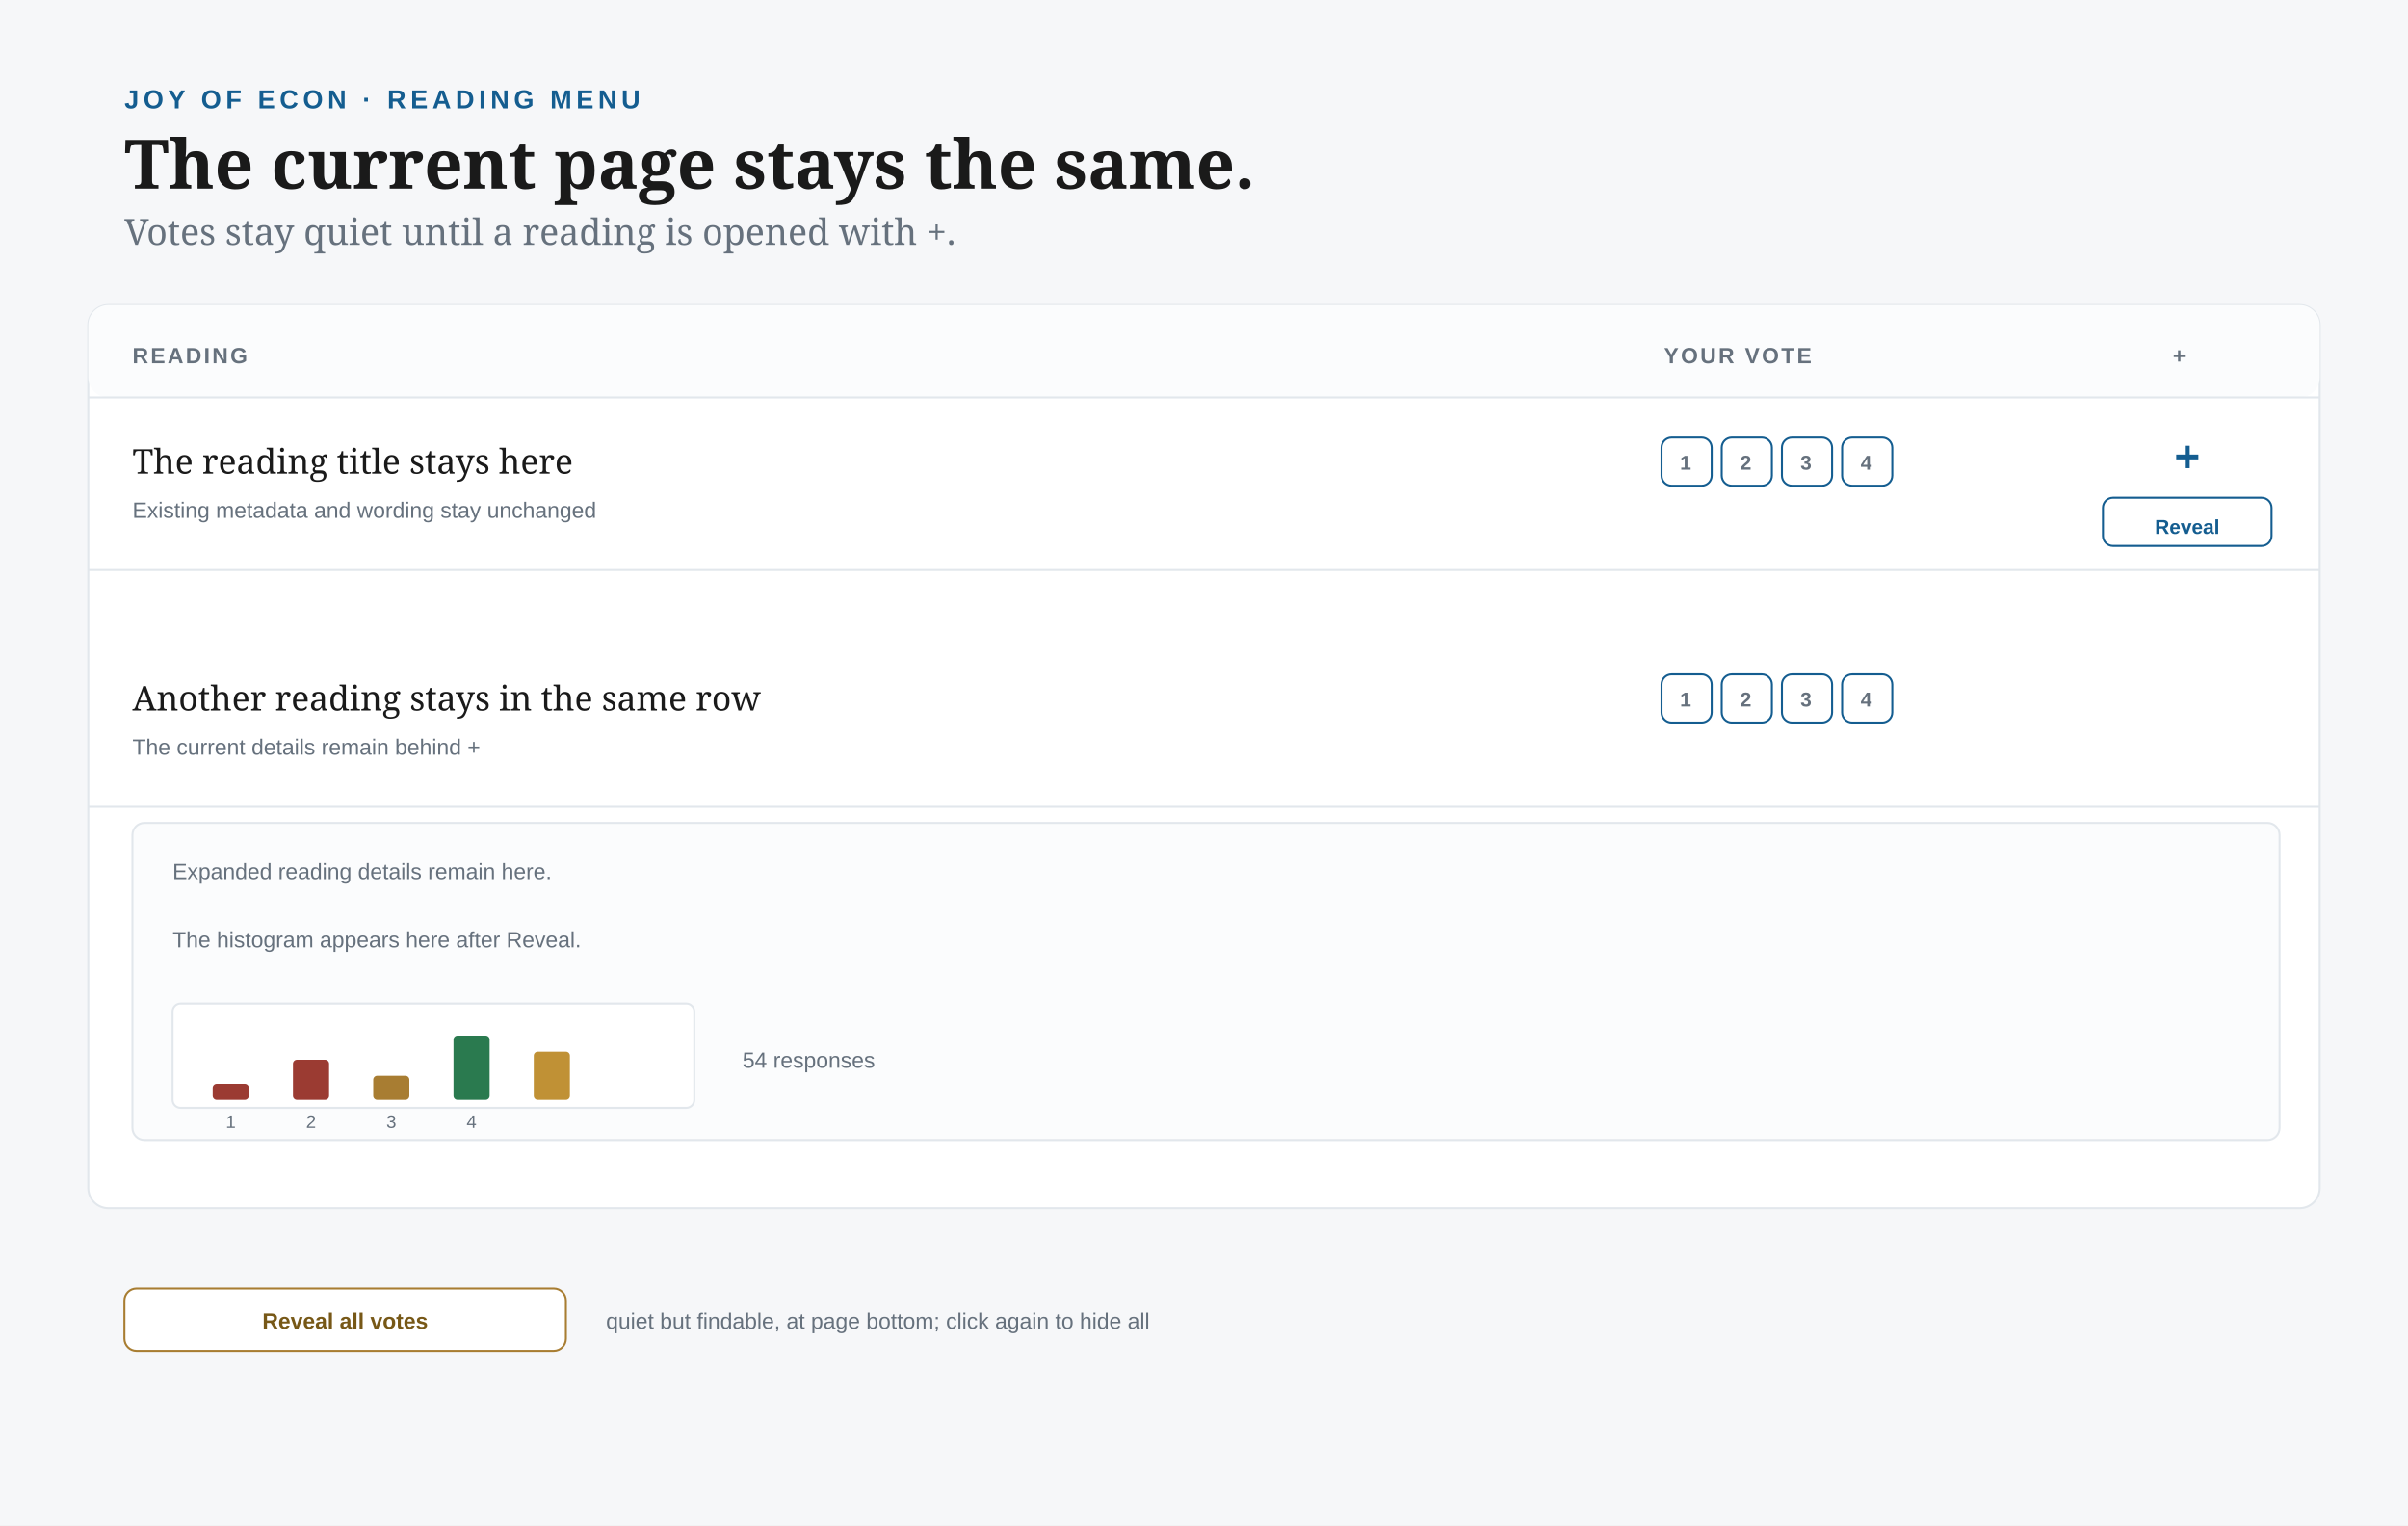
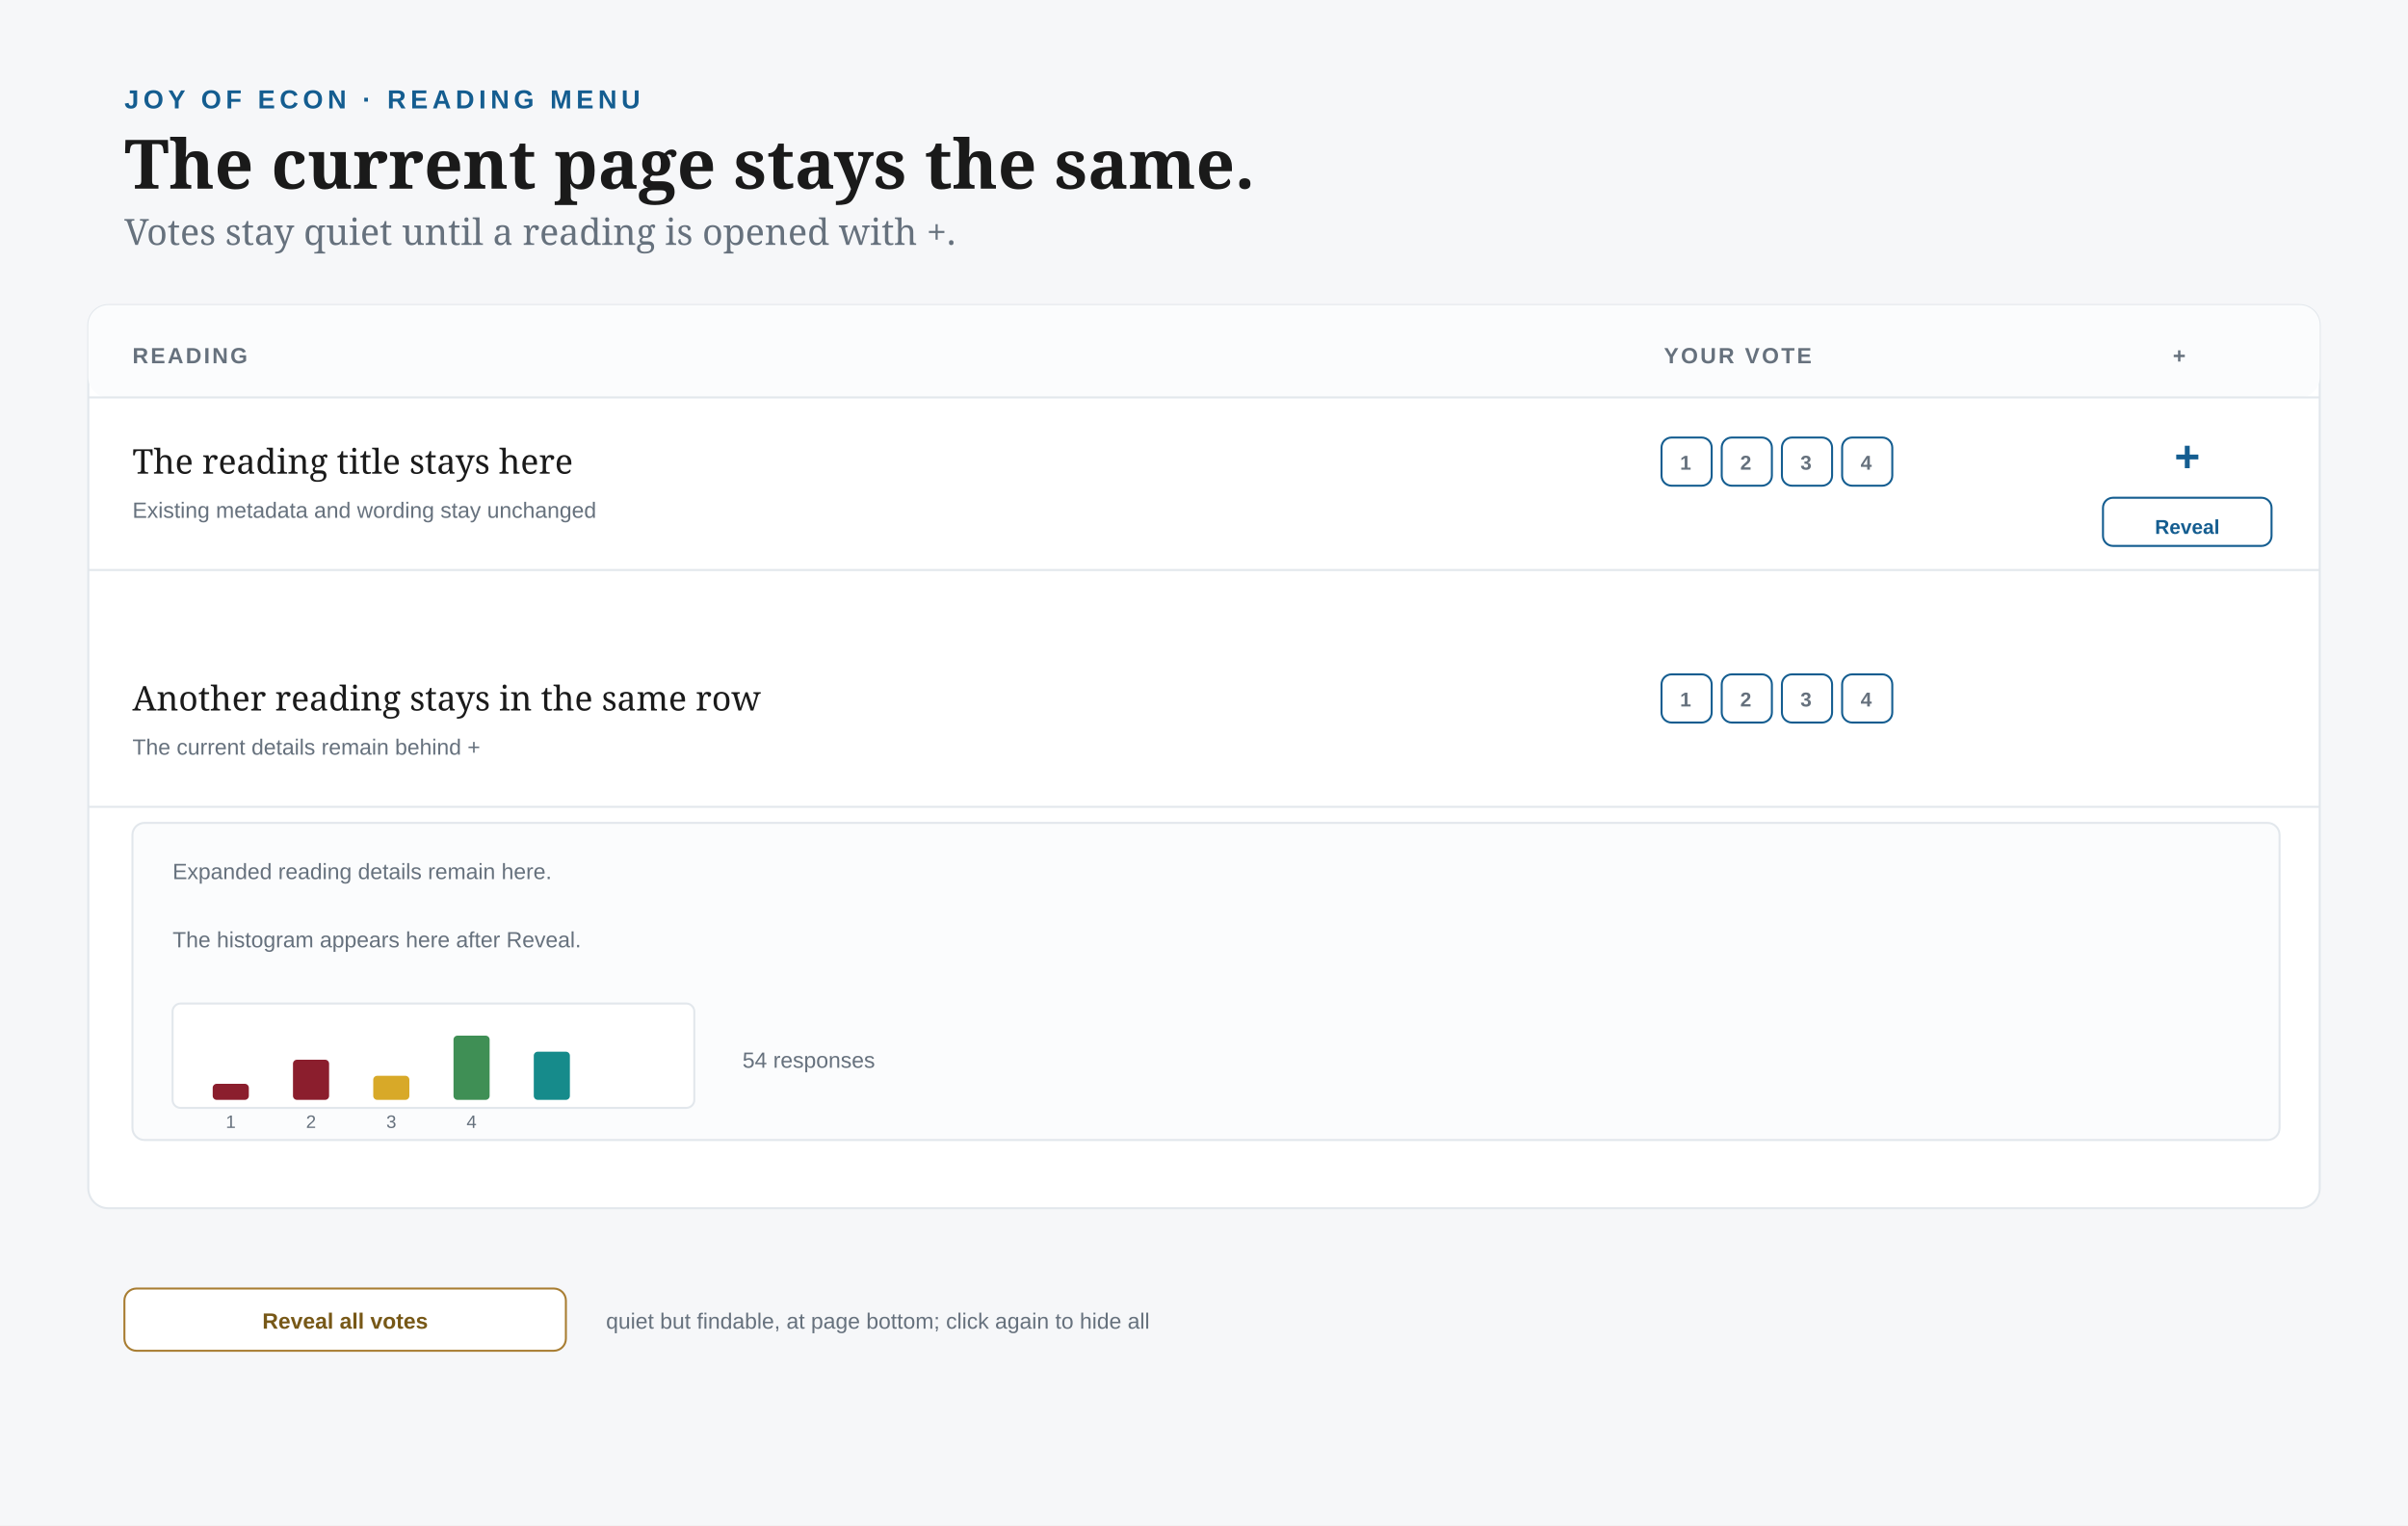
<svg xmlns="http://www.w3.org/2000/svg" width="1200" height="760" viewBox="0 0 1200 760" role="img" aria-labelledby="title desc">
  <rect width="1200" height="760" fill="#f6f7f9" />
  <text x="62" y="54" font-family="Arial, sans-serif" font-size="13" font-weight="700" letter-spacing="2.2" fill="#145d90">JOY OF ECON · READING MENU</text>
  <text x="62" y="94" font-family="Georgia, serif" font-size="34" font-weight="700" fill="#1a1a1a">The current page stays the same.</text>
  <text x="62" y="122" font-family="Georgia, serif" font-size="18" fill="#66717d">Votes stay quiet until a reading is opened with +.</text>
  <rect x="44" y="152" width="1112" height="450" rx="10" fill="#fff" stroke="#e2e7ec" />
  <rect x="44" y="152" width="1112" height="46" rx="10" fill="#fbfcfd" />
  <path d="M44 198H1156" stroke="#e2e7ec" />
  <text x="66" y="181" font-family="Arial, sans-serif" font-size="11" font-weight="700" letter-spacing="1.1" fill="#66717d">READING</text>
  <text x="866" y="181" text-anchor="middle" font-family="Arial, sans-serif" font-size="11" font-weight="700" letter-spacing="1.1" fill="#66717d">YOUR VOTE</text>
  <text x="1086" y="181" text-anchor="middle" font-family="Arial, sans-serif" font-size="11" font-weight="700" letter-spacing="1.1" fill="#66717d">+</text>
  <g font-family="Georgia, serif" fill="#1a1a1a">
    <text x="66" y="236" font-size="17">The reading title stays here</text>
    <text x="66" y="258" font-family="Arial, sans-serif" font-size="11" fill="#66717d">Existing metadata and wording stay unchanged</text>
    <text x="66" y="354" font-size="17">Another reading stays in the same row</text>
    <text x="66" y="376" font-family="Arial, sans-serif" font-size="11" fill="#66717d">The current details remain behind +</text>
  </g>
  <g stroke="#e2e7ec">
    <path d="M44 284H1156M44 402H1156" />
  </g>
  <g font-family="Arial, sans-serif" font-size="10" font-weight="700" text-anchor="middle">
    <g fill="#fff" stroke="#145d90">
      <rect x="828" y="218" width="25" height="24" rx="5" />
      <rect x="858" y="218" width="25" height="24" rx="5" />
      <rect x="888" y="218" width="25" height="24" rx="5" />
      <rect x="918" y="218" width="25" height="24" rx="5" />
    </g>
    <g fill="#66717d">
      <text x="840" y="234">1</text>
      <text x="870" y="234">2</text>
      <text x="900" y="234">3</text>
      <text x="930" y="234">4</text>
    </g>
    <text x="1090" y="235" font-size="22" fill="#145d90">+</text>
    <g fill="#fff" stroke="#145d90">
      <rect x="828" y="336" width="25" height="24" rx="5" />
      <rect x="858" y="336" width="25" height="24" rx="5" />
      <rect x="888" y="336" width="25" height="24" rx="5" />
      <rect x="918" y="336" width="25" height="24" rx="5" />
    </g>
    <g fill="#66717d">
      <text x="840" y="352">1</text>
      <text x="870" y="352">2</text>
      <text x="900" y="352">3</text>
      <text x="930" y="352">4</text>
    </g>
  </g>
  <rect x="66" y="410" width="1070" height="158" rx="6" fill="#fbfcfd" stroke="#e2e7ec" />
  <text x="86" y="438" font-family="Arial, sans-serif" font-size="11" fill="#66717d">Expanded reading details remain here.</text>
  <rect x="1048" y="248" width="84" height="24" rx="5" fill="#fff" stroke="#145d90" />
  <text x="1090" y="266" text-anchor="middle" font-family="Arial, sans-serif" font-size="10" font-weight="700" fill="#145d90">Reveal</text>
  <text x="86" y="472" font-family="Arial, sans-serif" font-size="11" fill="#66717d">The histogram appears here after Reveal.</text>
  <rect x="86" y="500" width="260" height="52" rx="4" fill="#fff" stroke="#e2e7ec" />
-   <g fill="#9b3b32">
+   <g fill="#8b1e2d">
    <rect x="106" y="540" width="18" height="8" rx="2" />
    <rect x="146" y="528" width="18" height="20" rx="2" />
  </g>
-   <g fill="#a87d32">
+   <g fill="#d8a928">
    <rect x="186" y="536" width="18" height="12" rx="2" />
  </g>
-   <g fill="#2a7a4f">
+   <g fill="#3f8f55">
    <rect x="226" y="516" width="18" height="32" rx="2" />
  </g>
-   <g fill="#c09135">
+   <g fill="#168b8b">
    <rect x="266" y="524" width="18" height="24" rx="2" />
  </g>
  <g font-family="Arial, sans-serif" font-size="9" fill="#66717d" text-anchor="middle">
    <text x="115" y="562">1</text>
    <text x="155" y="562">2</text>
    <text x="195" y="562">3</text>
    <text x="235" y="562">4</text>
  </g>
  <text x="370" y="532" font-family="Arial, sans-serif" font-size="11" fill="#66717d">54 responses</text>
  <rect x="62" y="642" width="220" height="31" rx="6" fill="#fff" stroke="#a87d32" />
  <text x="172" y="662" text-anchor="middle" font-family="Arial, sans-serif" font-size="11" font-weight="700" fill="#775817">Reveal all votes</text>
  <text x="302" y="662" font-family="Arial, sans-serif" font-size="11" fill="#66717d">quiet but findable, at page bottom; click again to hide all</text>
</svg>
